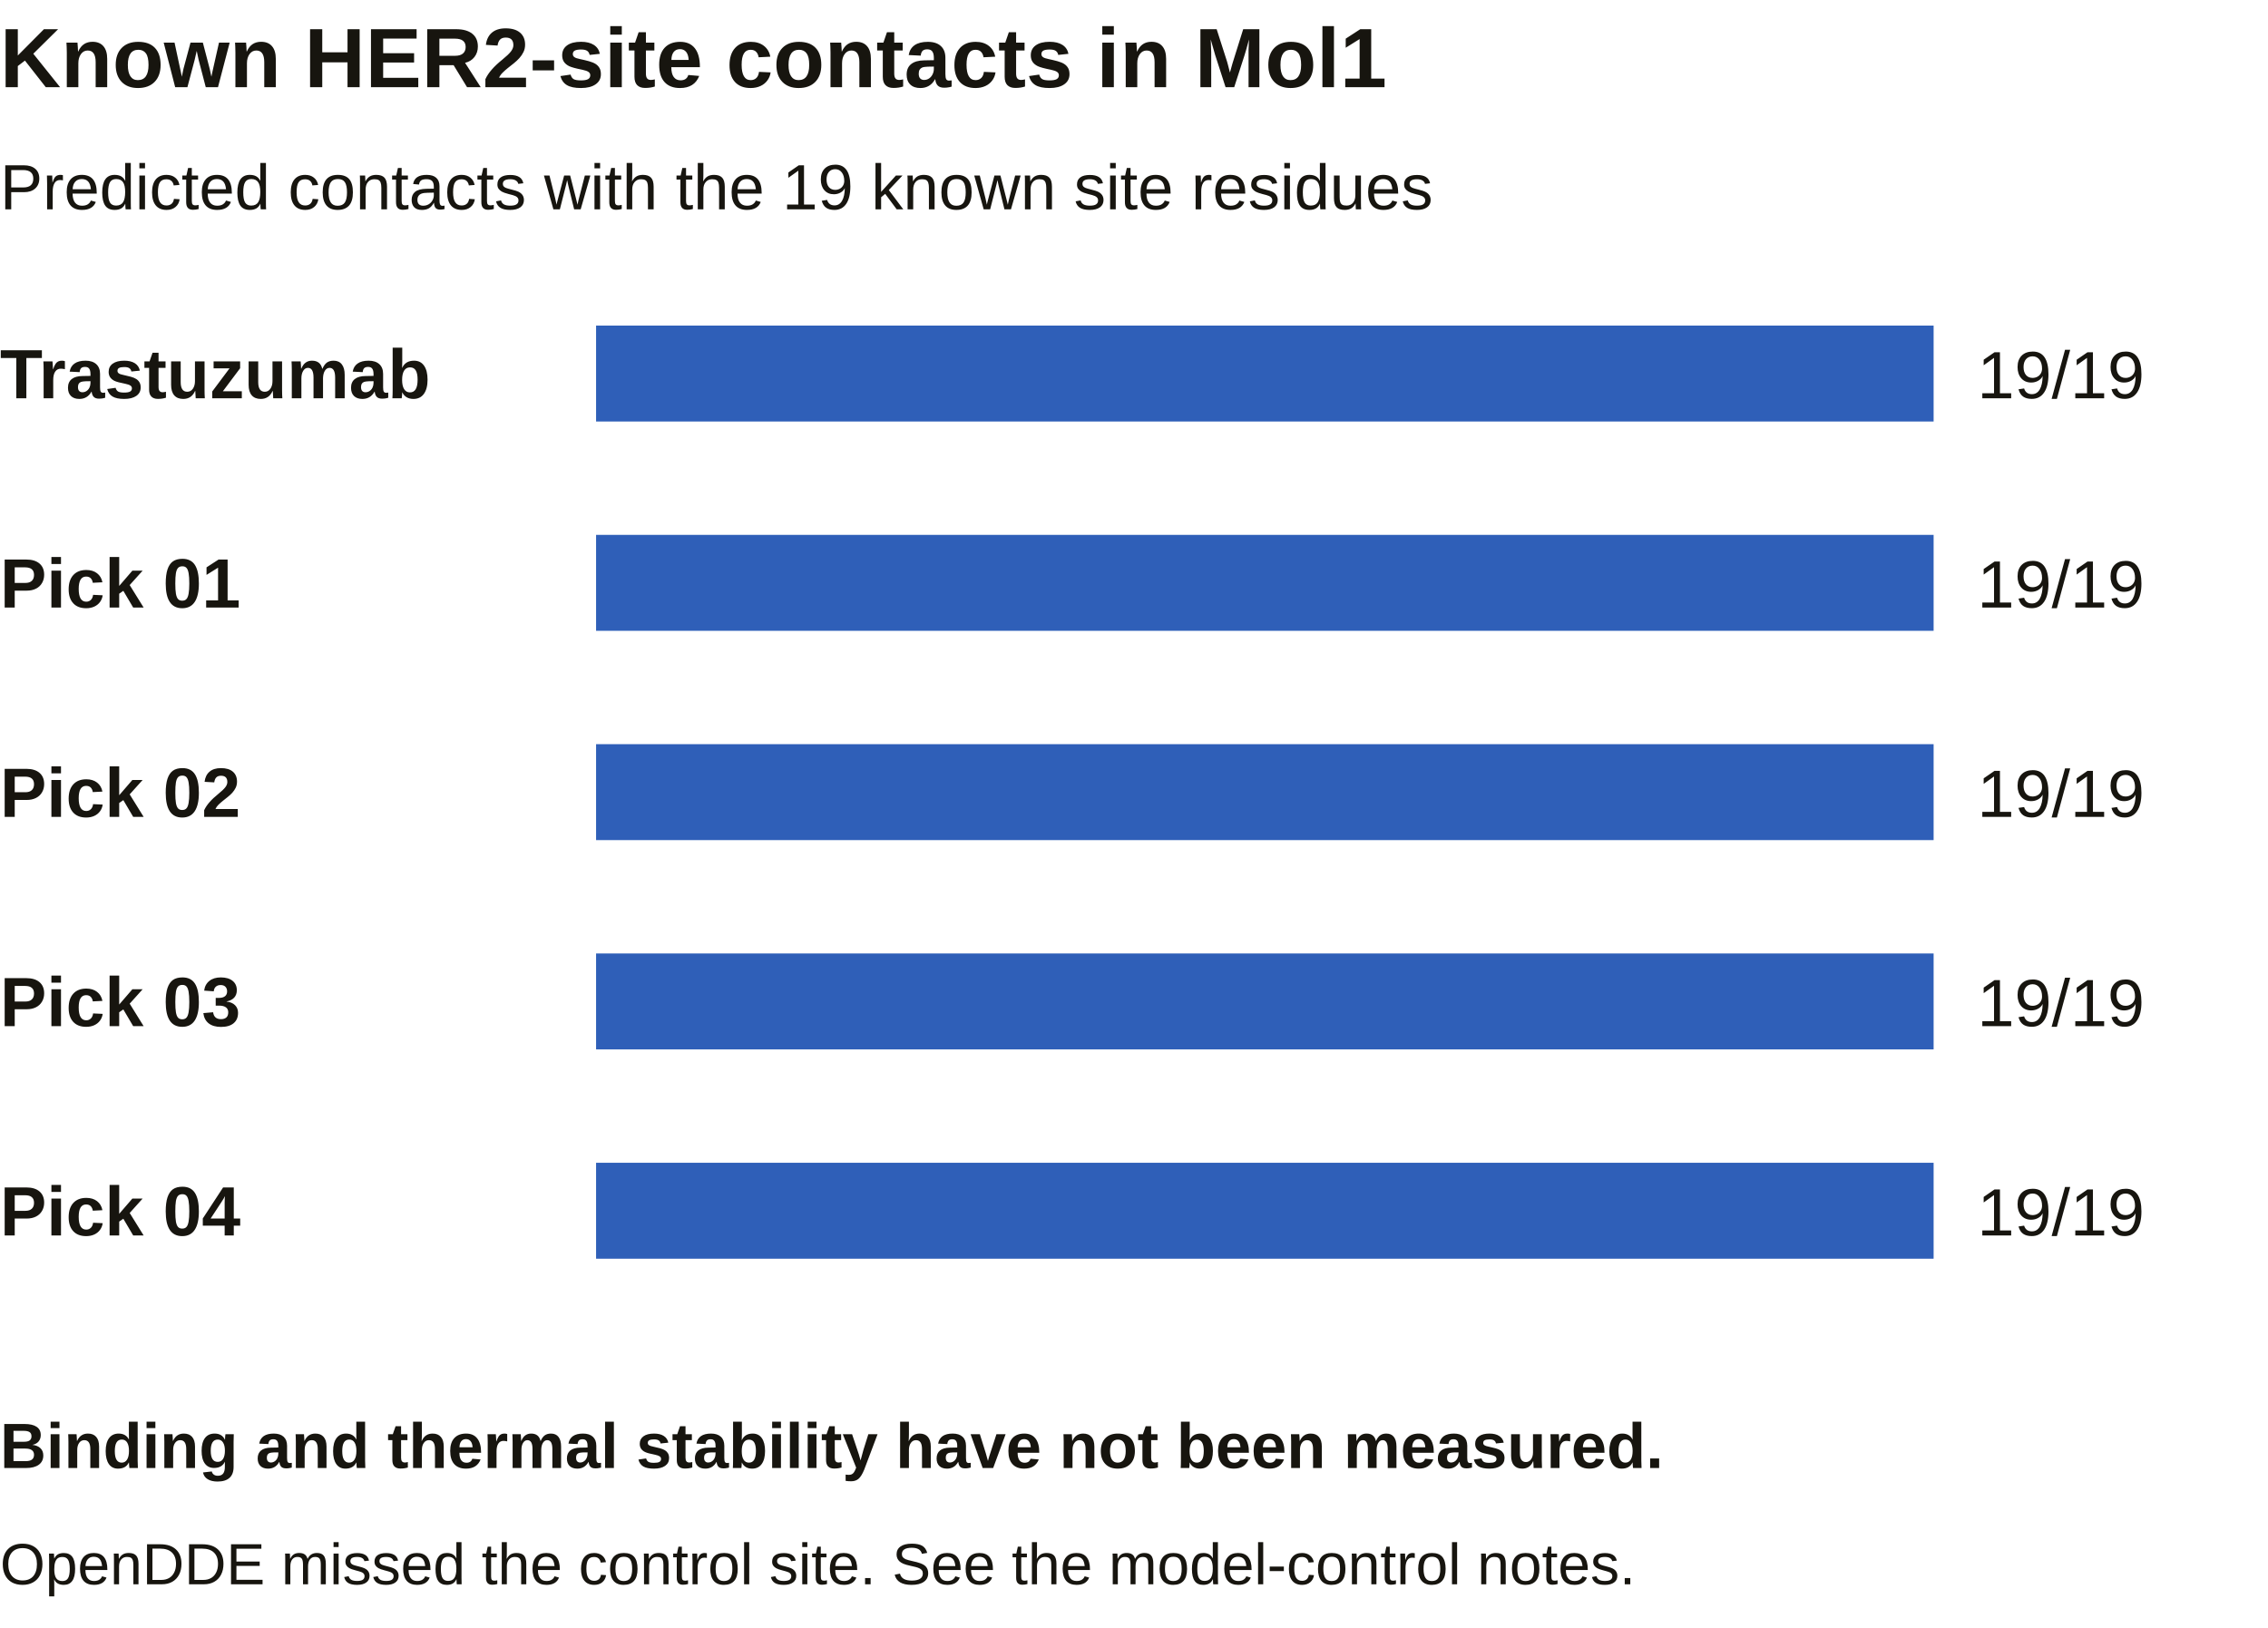
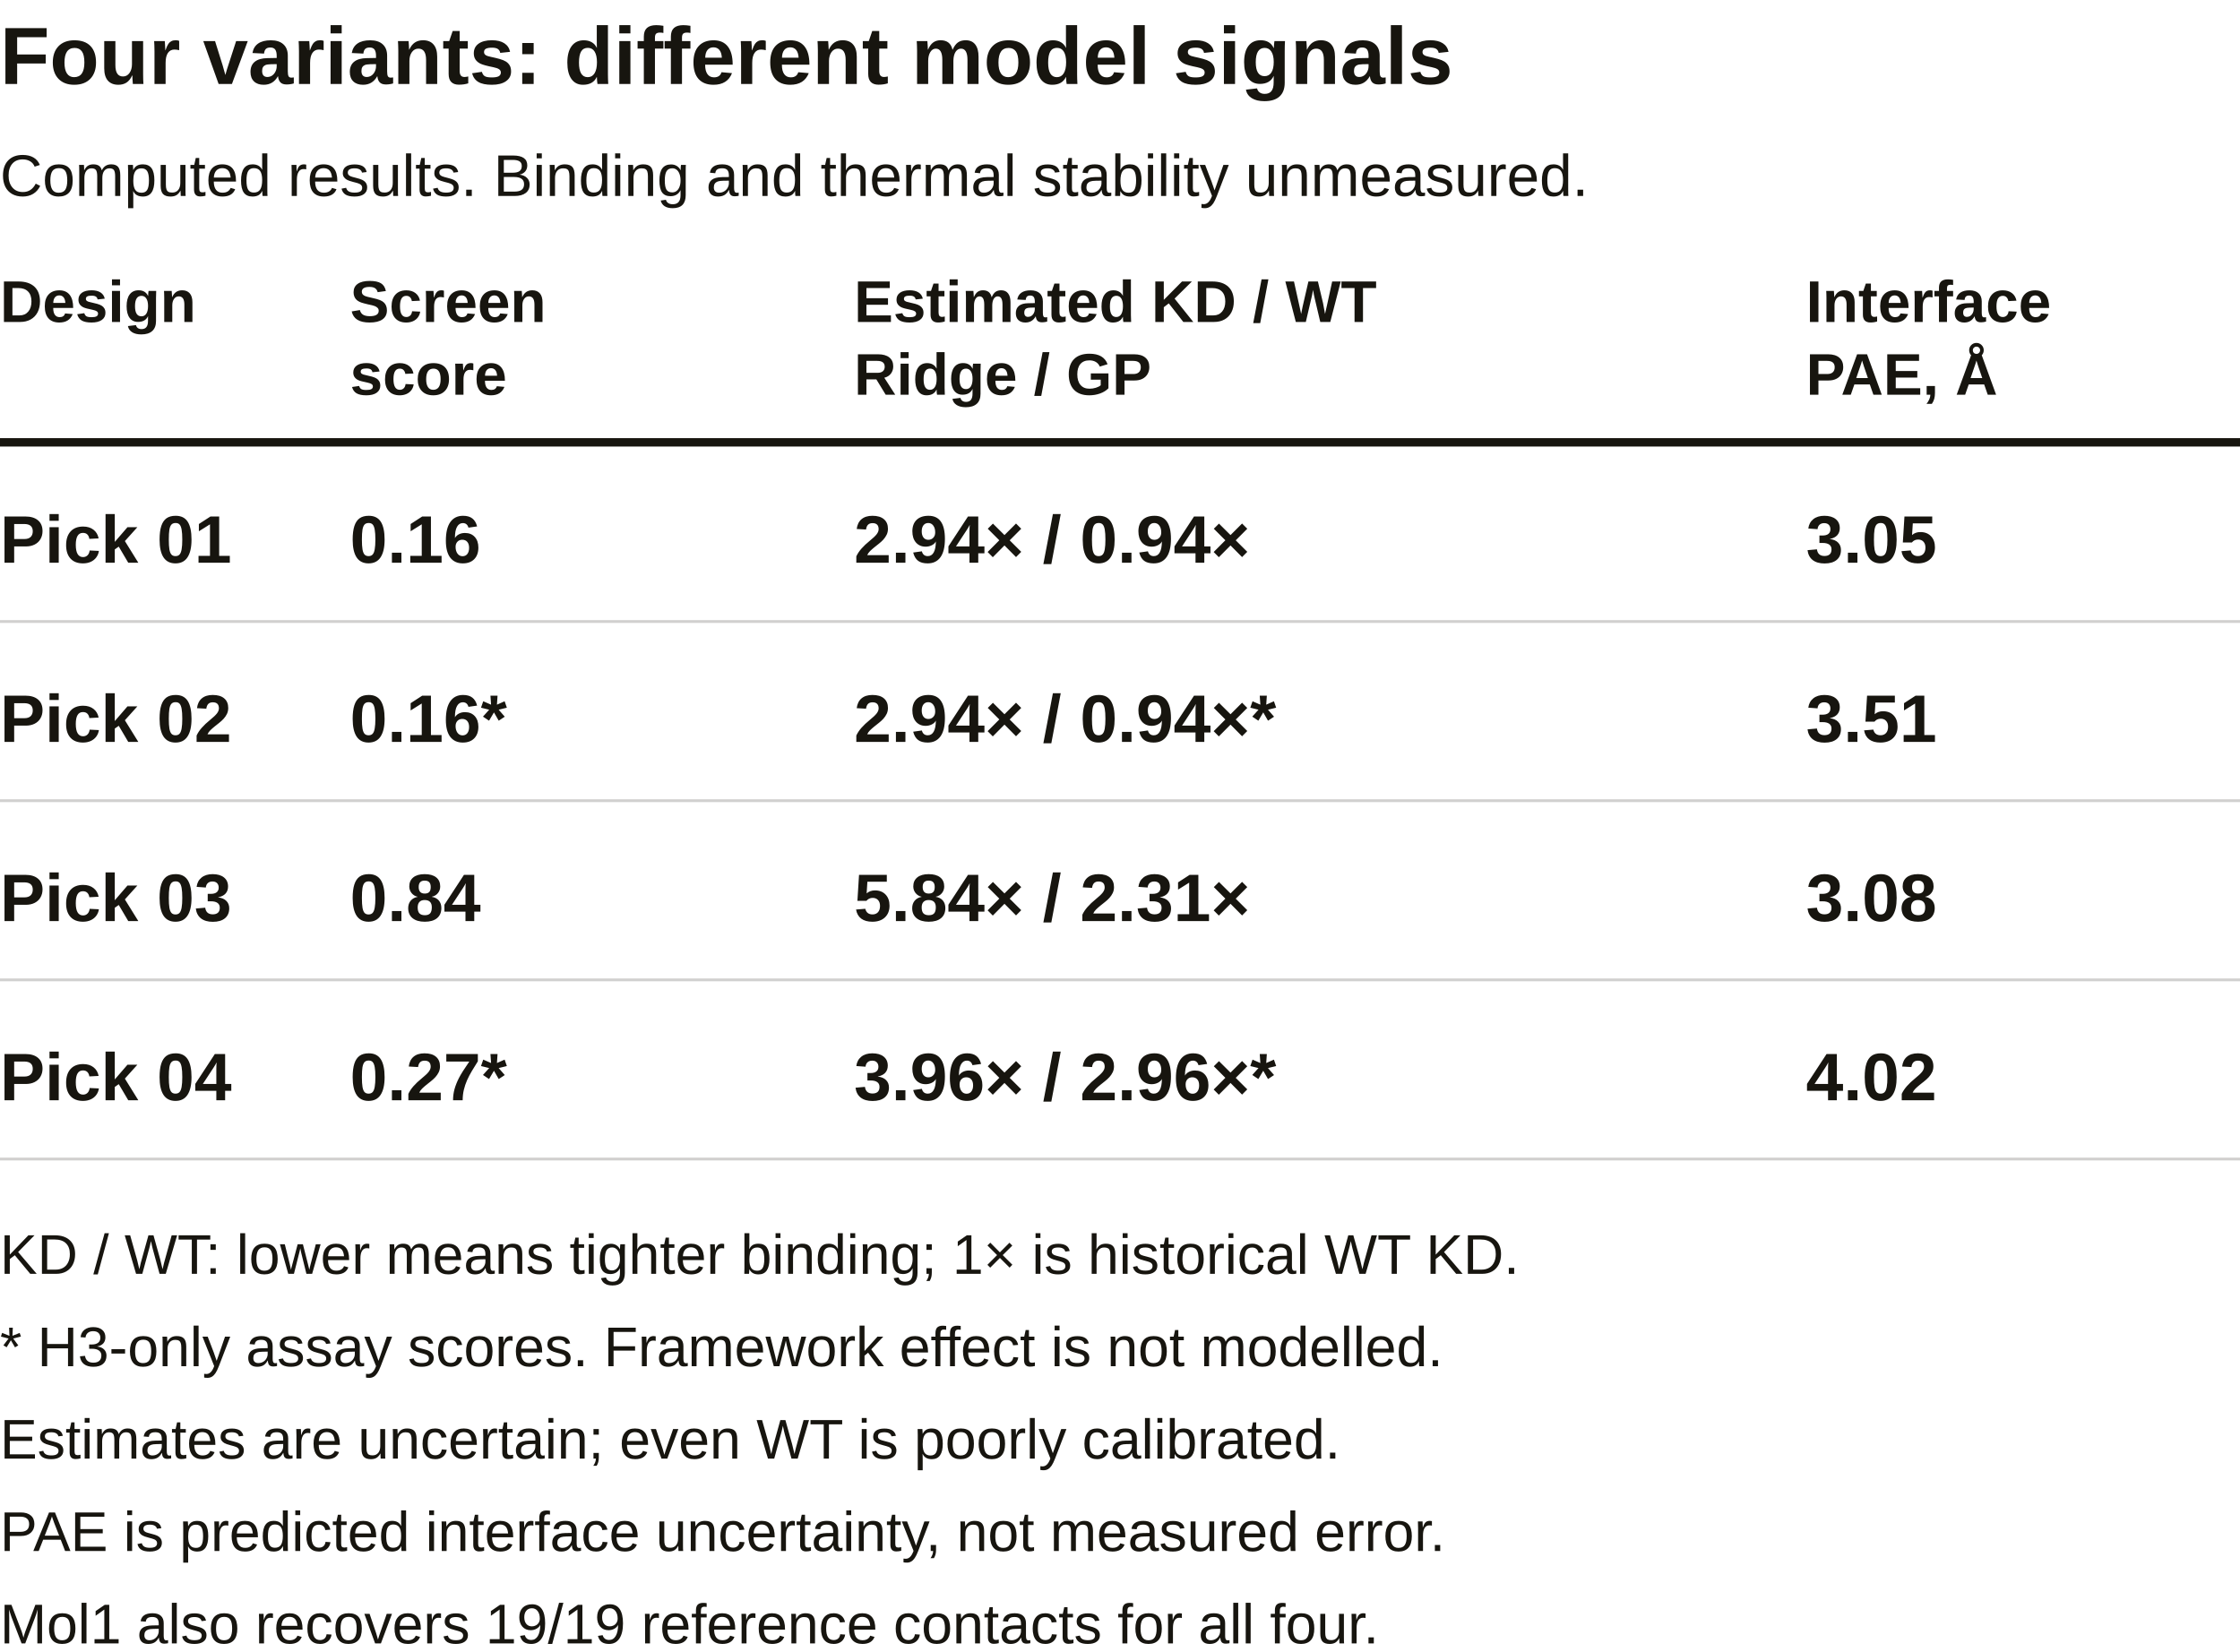
- <svg xmlns="http://www.w3.org/2000/svg" viewBox="0 0 780 560" role="img" aria-label="Mol1 predicts contact with19 of19 known HER2 site residues for trastuzumab and each of our four candidates.">
+ <svg xmlns="http://www.w3.org/2000/svg" viewBox="0 0 800 590" role="img" aria-label="Screen scores, two conditional affinity estimates and interface PAE for all four designs. All values are model outputs, not laboratory measurements.">
  <g font-family="Bricolage Grotesque,Arial,sans-serif" fill="#17150F">
-     <text x="0" y="30" font-size="29" font-weight="800">Known HER2-site contacts in Mol1</text>
-     <text x="0" y="72" font-size="22">Predicted contacts with the 19 known site residues</text>
-     <text x="0" y="137" font-size="24" font-weight="700">Trastuzumab</text>
-     <rect x="205" y="112" width="460" height="33" fill="#2F5FB8" />
-     <text x="680" y="137" font-size="23">19/19</text>
-     <text x="0" y="209" font-size="24" font-weight="700">Pick 01</text>
-     <rect x="205" y="184" width="460" height="33" fill="#2F5FB8" />
-     <text x="680" y="209" font-size="23">19/19</text>
-     <text x="0" y="281" font-size="24" font-weight="700">Pick 02</text>
-     <rect x="205" y="256" width="460" height="33" fill="#2F5FB8" />
-     <text x="680" y="281" font-size="23">19/19</text>
-     <text x="0" y="353" font-size="24" font-weight="700">Pick 03</text>
-     <rect x="205" y="328" width="460" height="33" fill="#2F5FB8" />
-     <text x="680" y="353" font-size="23">19/19</text>
-     <text x="0" y="425" font-size="24" font-weight="700">Pick 04</text>
-     <rect x="205" y="400" width="460" height="33" fill="#2F5FB8" />
-     <text x="680" y="425" font-size="23">19/19</text>
-     <text x="0" y="505" font-size="22" font-weight="700">Binding and thermal stability have not been measured.</text>
-     <text x="0" y="545" font-size="20">OpenDDE missed the control site. See the model-control notes.</text>
+     <text x="0" y="30" font-size="29" font-weight="800">Four variants: different model signals</text>
+     <text x="0" y="70" font-size="21">Computed results. Binding and thermal stability unmeasured.</text>
+     <text x="0" y="115" font-size="21" font-weight="800">Design</text>
+     <text x="125" y="115" font-size="21" font-weight="800">Screen</text>
+     <text x="125" y="141" font-size="21" font-weight="800">score</text>
+     <text x="305" y="115" font-size="21" font-weight="800">Estimated KD / WT</text>
+     <text x="305" y="141" font-size="21" font-weight="800">Ridge / GP</text>
+     <text x="645" y="115" font-size="21" font-weight="800">Interface</text>
+     <text x="645" y="141" font-size="21" font-weight="800">PAE, Å</text>
+     <path d="M0 158H800" stroke="#17150F" stroke-width="3" />
+     <text x="0" y="201" font-size="24" font-weight="700">Pick 01</text>
+     <text x="125" y="201" font-size="24" font-weight="700">0.16</text>
+     <text x="305" y="201" font-size="24" font-weight="700">2.94× / 0.94×</text>
+     <text x="645" y="201" font-size="24" font-weight="700">3.05</text>
+     <path d="M0 222H800" stroke="#17150F" stroke-width="1" opacity=".2" />
+     <text x="0" y="265" font-size="24" font-weight="700">Pick 02</text>
+     <text x="125" y="265" font-size="24" font-weight="700">0.16*</text>
+     <text x="305" y="265" font-size="24" font-weight="700">2.94× / 0.94×*</text>
+     <text x="645" y="265" font-size="24" font-weight="700">3.51</text>
+     <path d="M0 286H800" stroke="#17150F" stroke-width="1" opacity=".2" />
+     <text x="0" y="329" font-size="24" font-weight="700">Pick 03</text>
+     <text x="125" y="329" font-size="24" font-weight="700">0.84</text>
+     <text x="305" y="329" font-size="24" font-weight="700">5.84× / 2.31×</text>
+     <text x="645" y="329" font-size="24" font-weight="700">3.08</text>
+     <path d="M0 350H800" stroke="#17150F" stroke-width="1" opacity=".2" />
+     <text x="0" y="393" font-size="24" font-weight="700">Pick 04</text>
+     <text x="125" y="393" font-size="24" font-weight="700">0.27*</text>
+     <text x="305" y="393" font-size="24" font-weight="700">3.96× / 2.96×*</text>
+     <text x="645" y="393" font-size="24" font-weight="700">4.02</text>
+     <path d="M0 414H800" stroke="#17150F" stroke-width="1" opacity=".2" />
+     <text x="0" y="455" font-size="20">KD / WT: lower means tighter binding; 1× is historical WT KD.</text>
+     <text x="0" y="488" font-size="20">* H3-only assay scores. Framework effect is not modelled.</text>
+     <text x="0" y="521" font-size="20">Estimates are uncertain; even WT is poorly calibrated.</text>
+     <text x="0" y="554" font-size="20">PAE is predicted interface uncertainty, not measured error.</text>
+     <text x="0" y="587" font-size="20">Mol1 also recovers 19/19 reference contacts for all four.</text>
  </g>
</svg>
